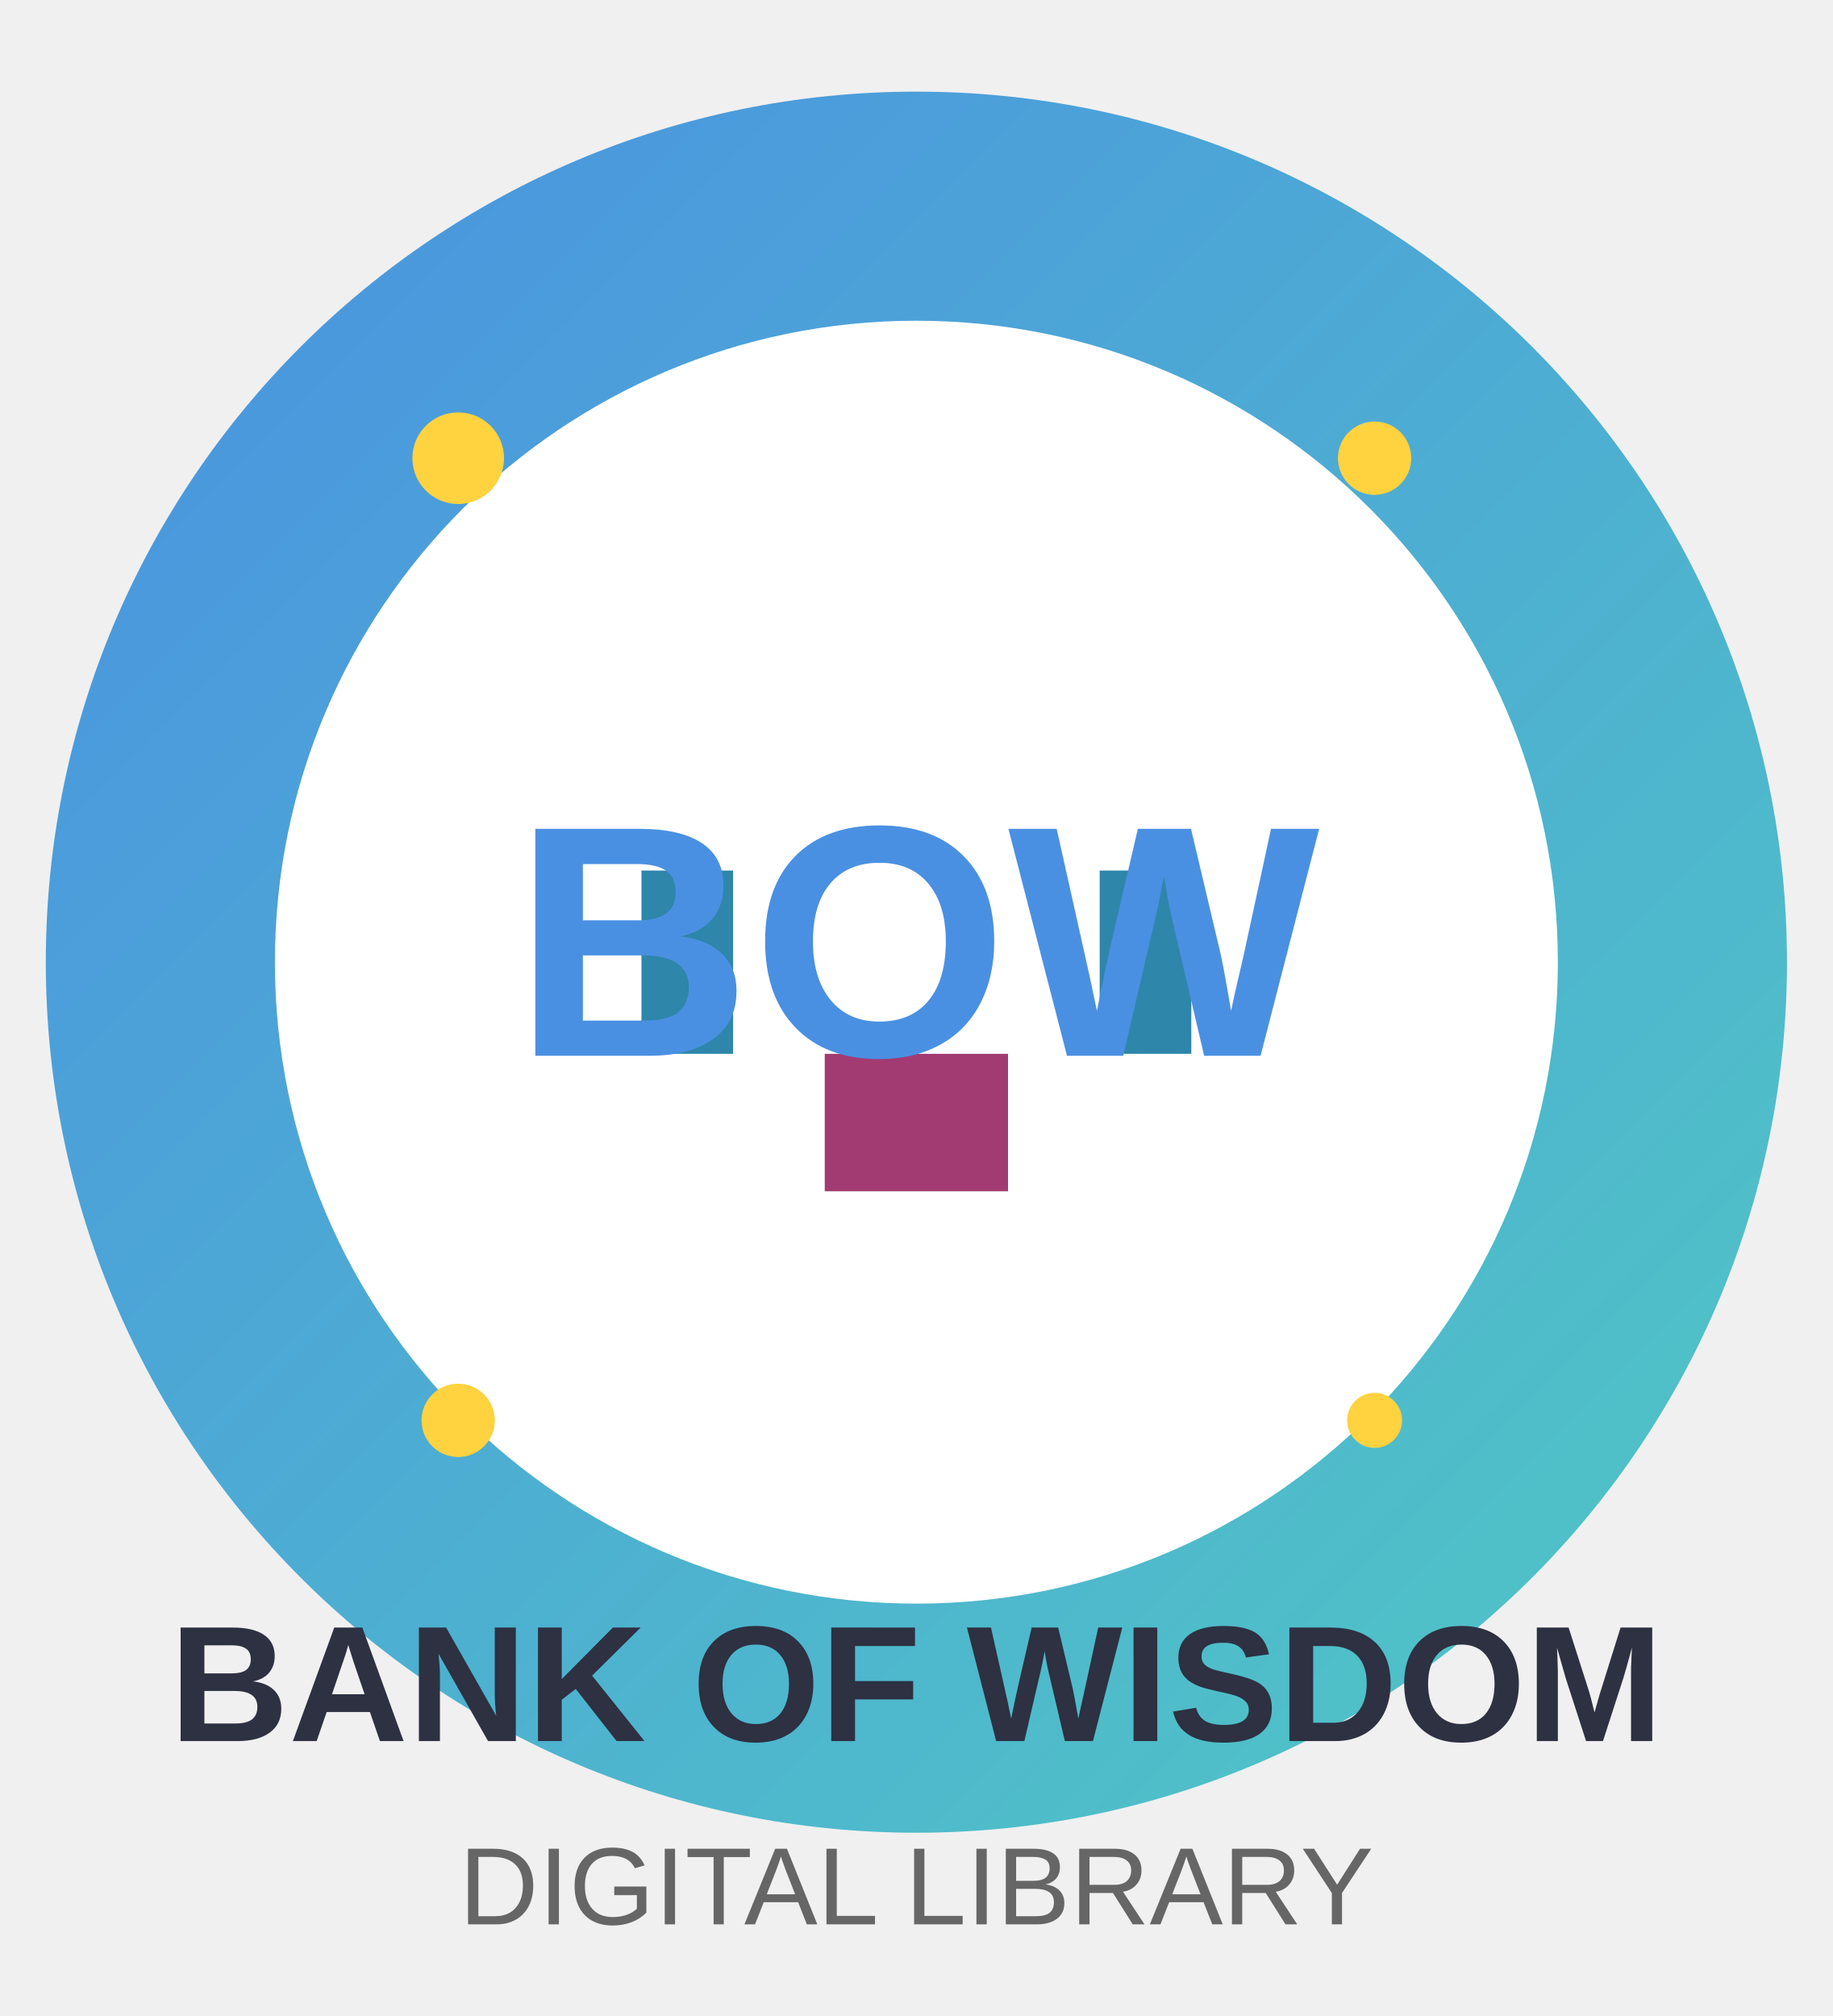
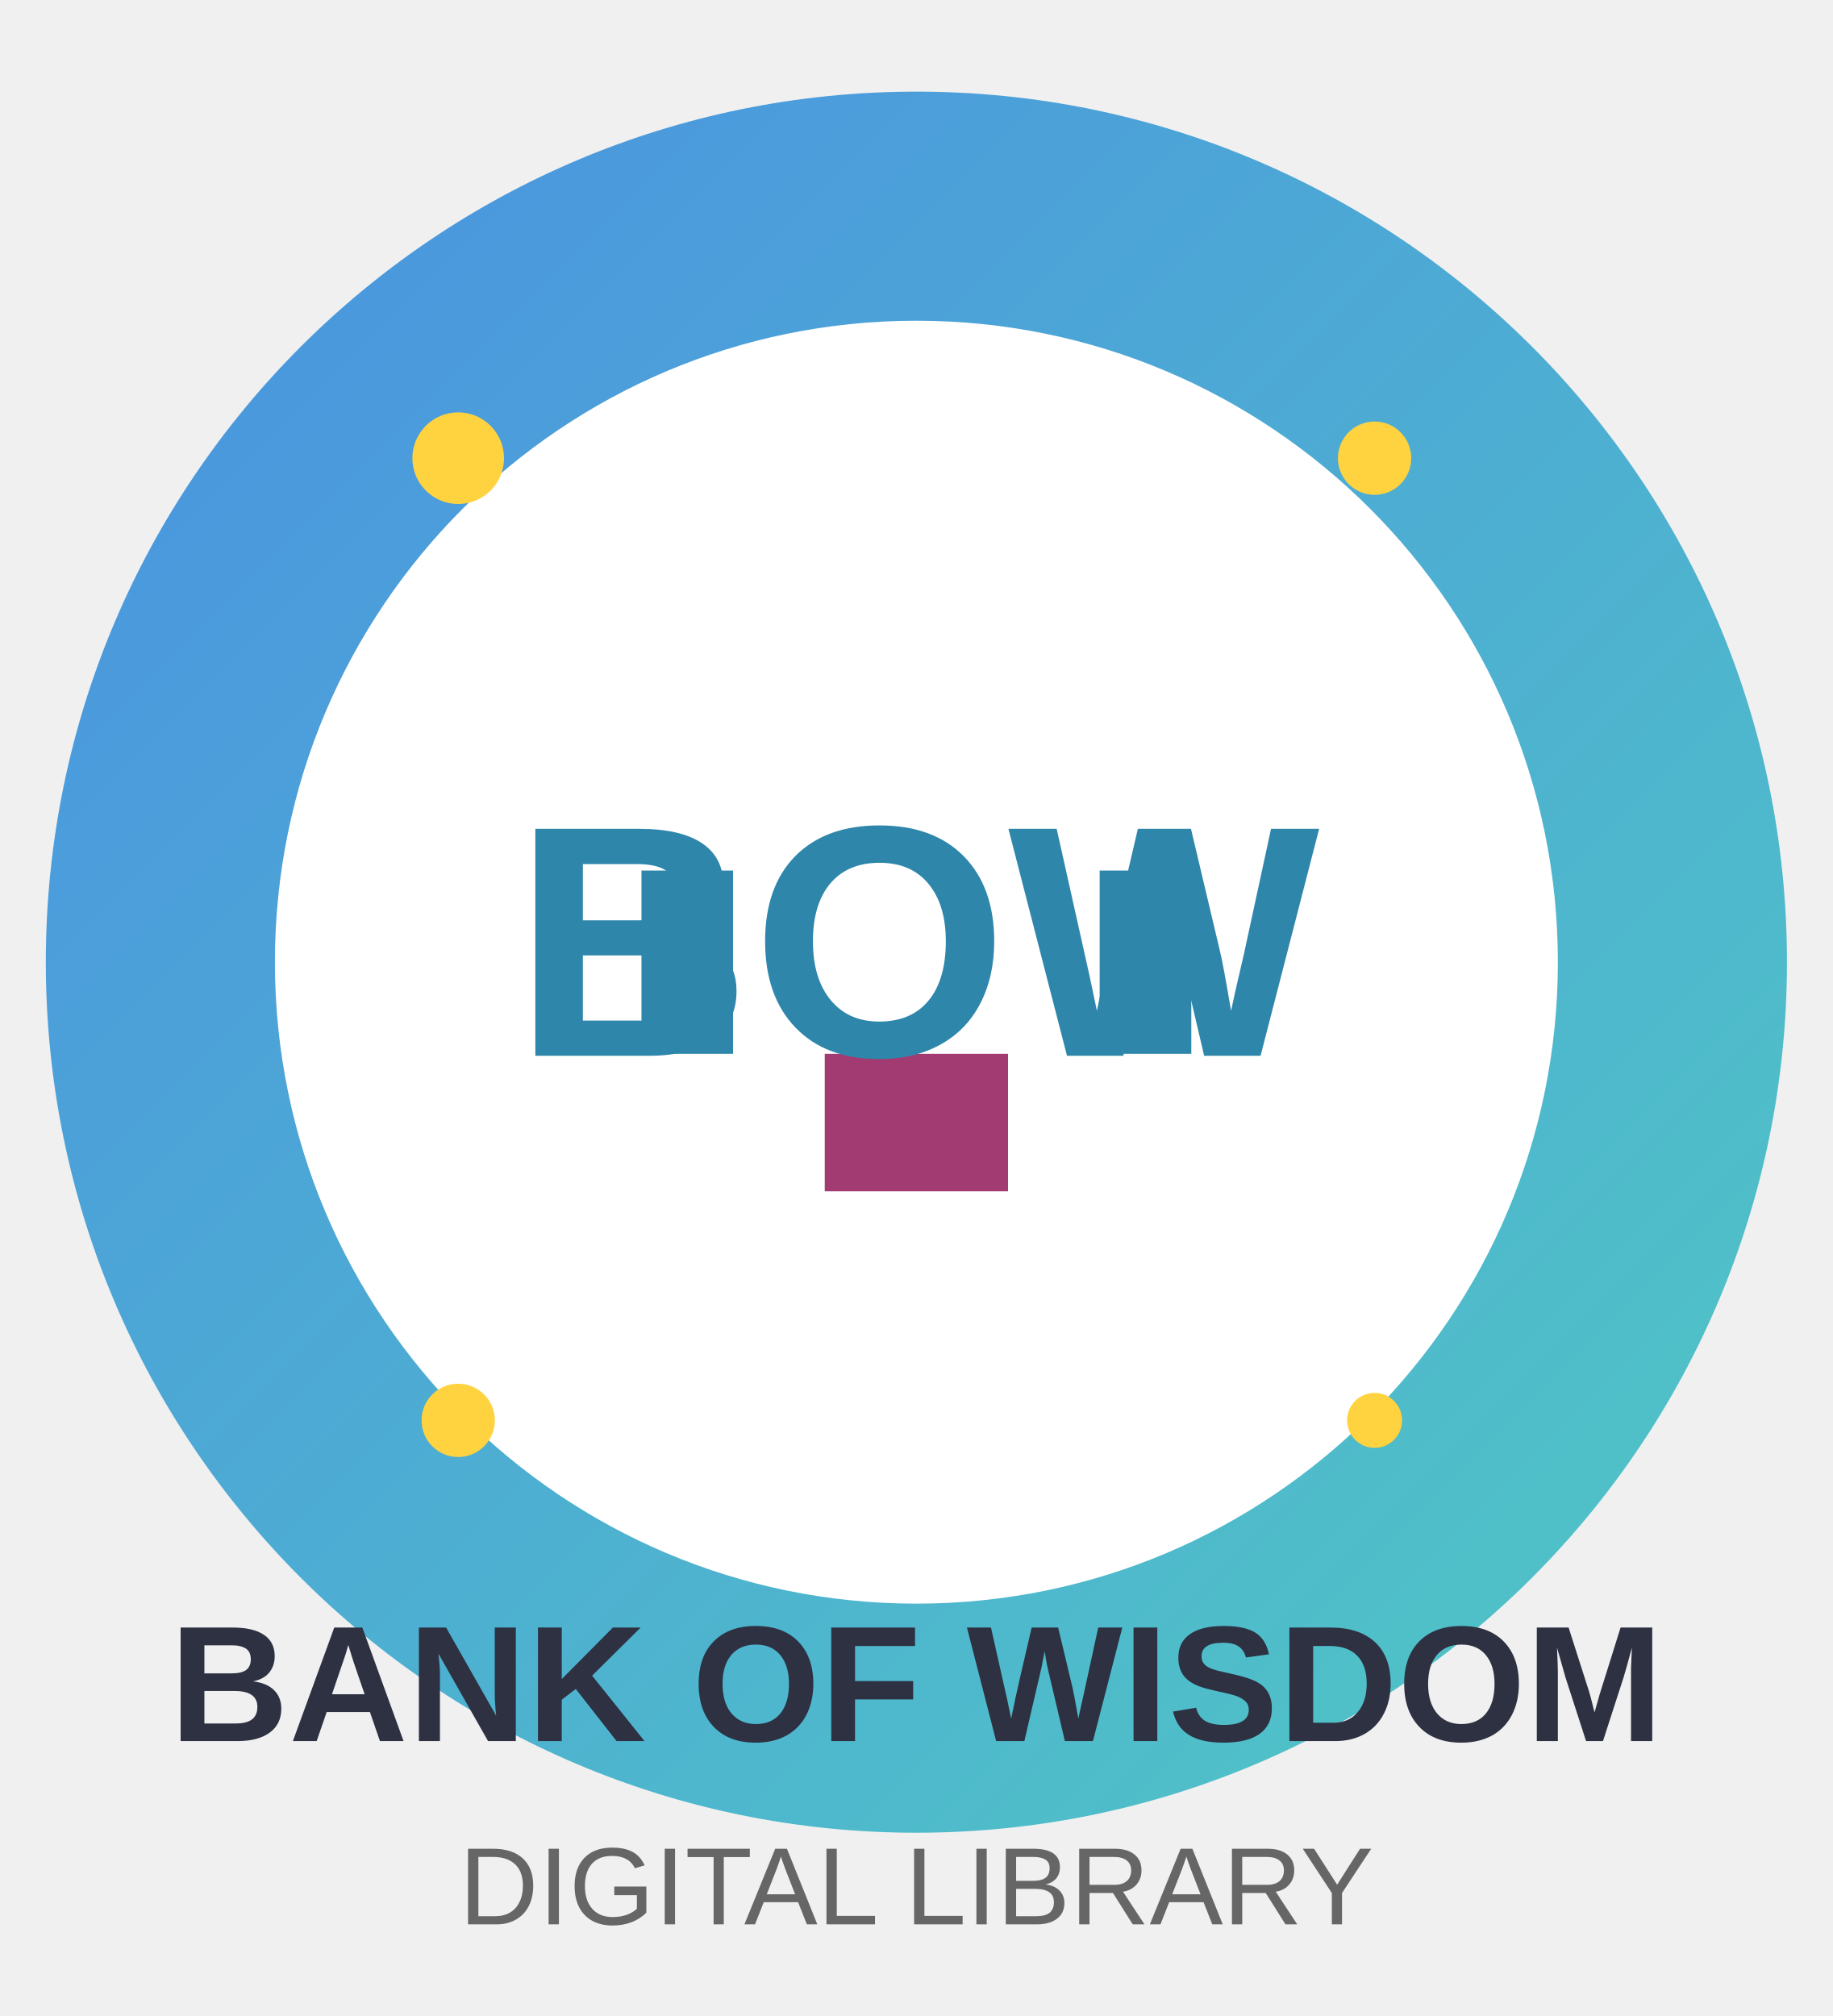
<svg xmlns="http://www.w3.org/2000/svg" viewBox="0 0 200 220" width="200" height="220">
  <defs>
    <linearGradient id="gradient" x1="0%" y1="0%" x2="100%" y2="100%">
      <stop offset="0%" stop-color="#4A90E2" />
      <stop offset="100%" stop-color="#50C9C3" />
    </linearGradient>
    <filter id="glow">
      <feGaussianBlur stdDeviation="3" result="coloredBlur" />
      <feMerge>
        <feMergeNode in="coloredBlur" />
        <feMergeNode in="SourceGraphic" />
      </feMerge>
    </filter>
  </defs>
  <circle cx="100" cy="105" r="95" fill="url(#gradient)" />
  <circle cx="100" cy="105" r="70" fill="white" />
  <path d="M 70 95 L 70 115 L 80 115 L 80 95 Z" fill="#2E86AB" />
  <path d="M 80 95 L 80 115 L 120 115 L 120 95 Z" fill="#FFFFFF" />
  <path d="M 90 115 L 90 130 L 110 130 L 110 115 Z" fill="#A23B72" />
  <path d="M 120 95 L 120 115 L 130 115 L 130 95 Z" fill="#2E86AB" />
-   <text x="100" y="105" text-anchor="middle" font-family="Arial, sans-serif" font-size="36" font-weight="bold" fill="#4A90E2" dominant-baseline="middle">BOW</text>
+   <text x="100" y="105" text-anchor="middle" font-family="Arial, sans-serif" font-size="36" font-weight="bold" fill="#2E86AB" dominant-baseline="middle">BOW</text>
  <circle cx="50" cy="50" r="5" fill="#FFD23F" />
  <circle cx="150" cy="50" r="4" fill="#FFD23F" />
  <circle cx="150" cy="155" r="3" fill="#FFD23F" />
  <circle cx="50" cy="155" r="4" fill="#FFD23F" />
  <text x="100" y="190" text-anchor="middle" font-family="Arial, sans-serif" font-size="18" font-weight="bold" fill="#2D3142">BANK OF WISDOM</text>
  <text x="100" y="210" text-anchor="middle" font-family="Arial, sans-serif" font-size="12" fill="#666666">DIGITAL LIBRARY</text>
</svg>
